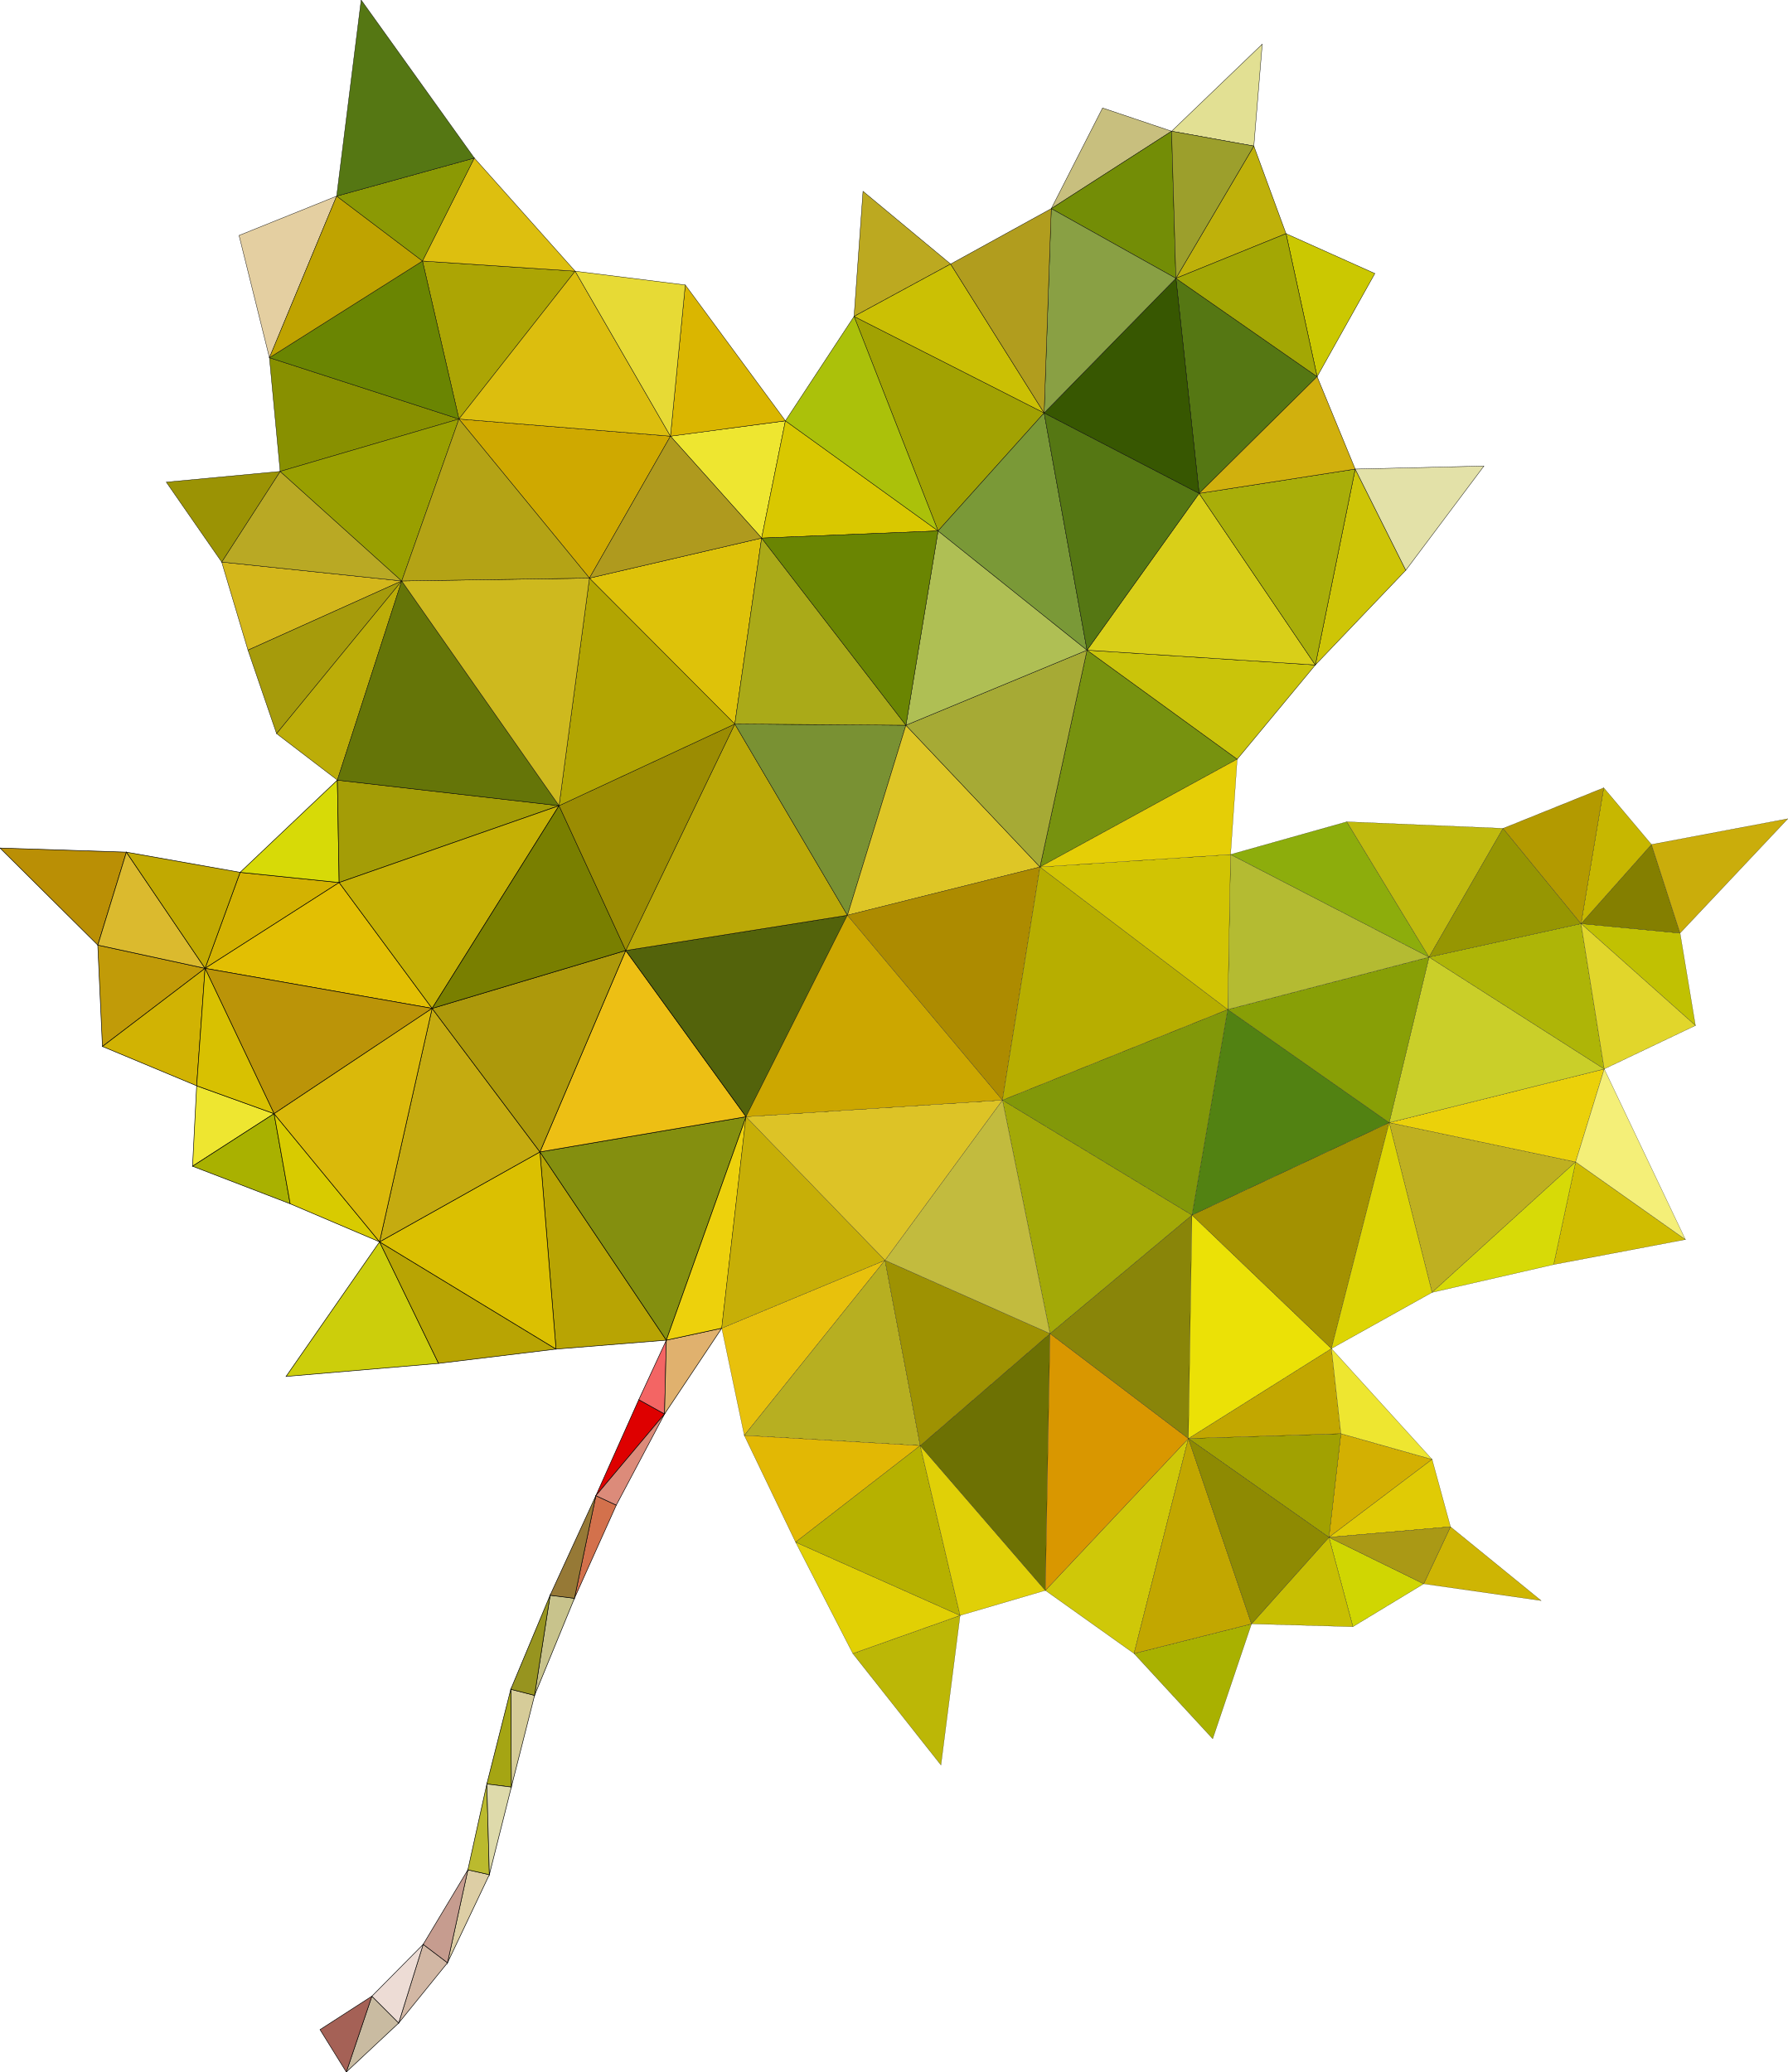
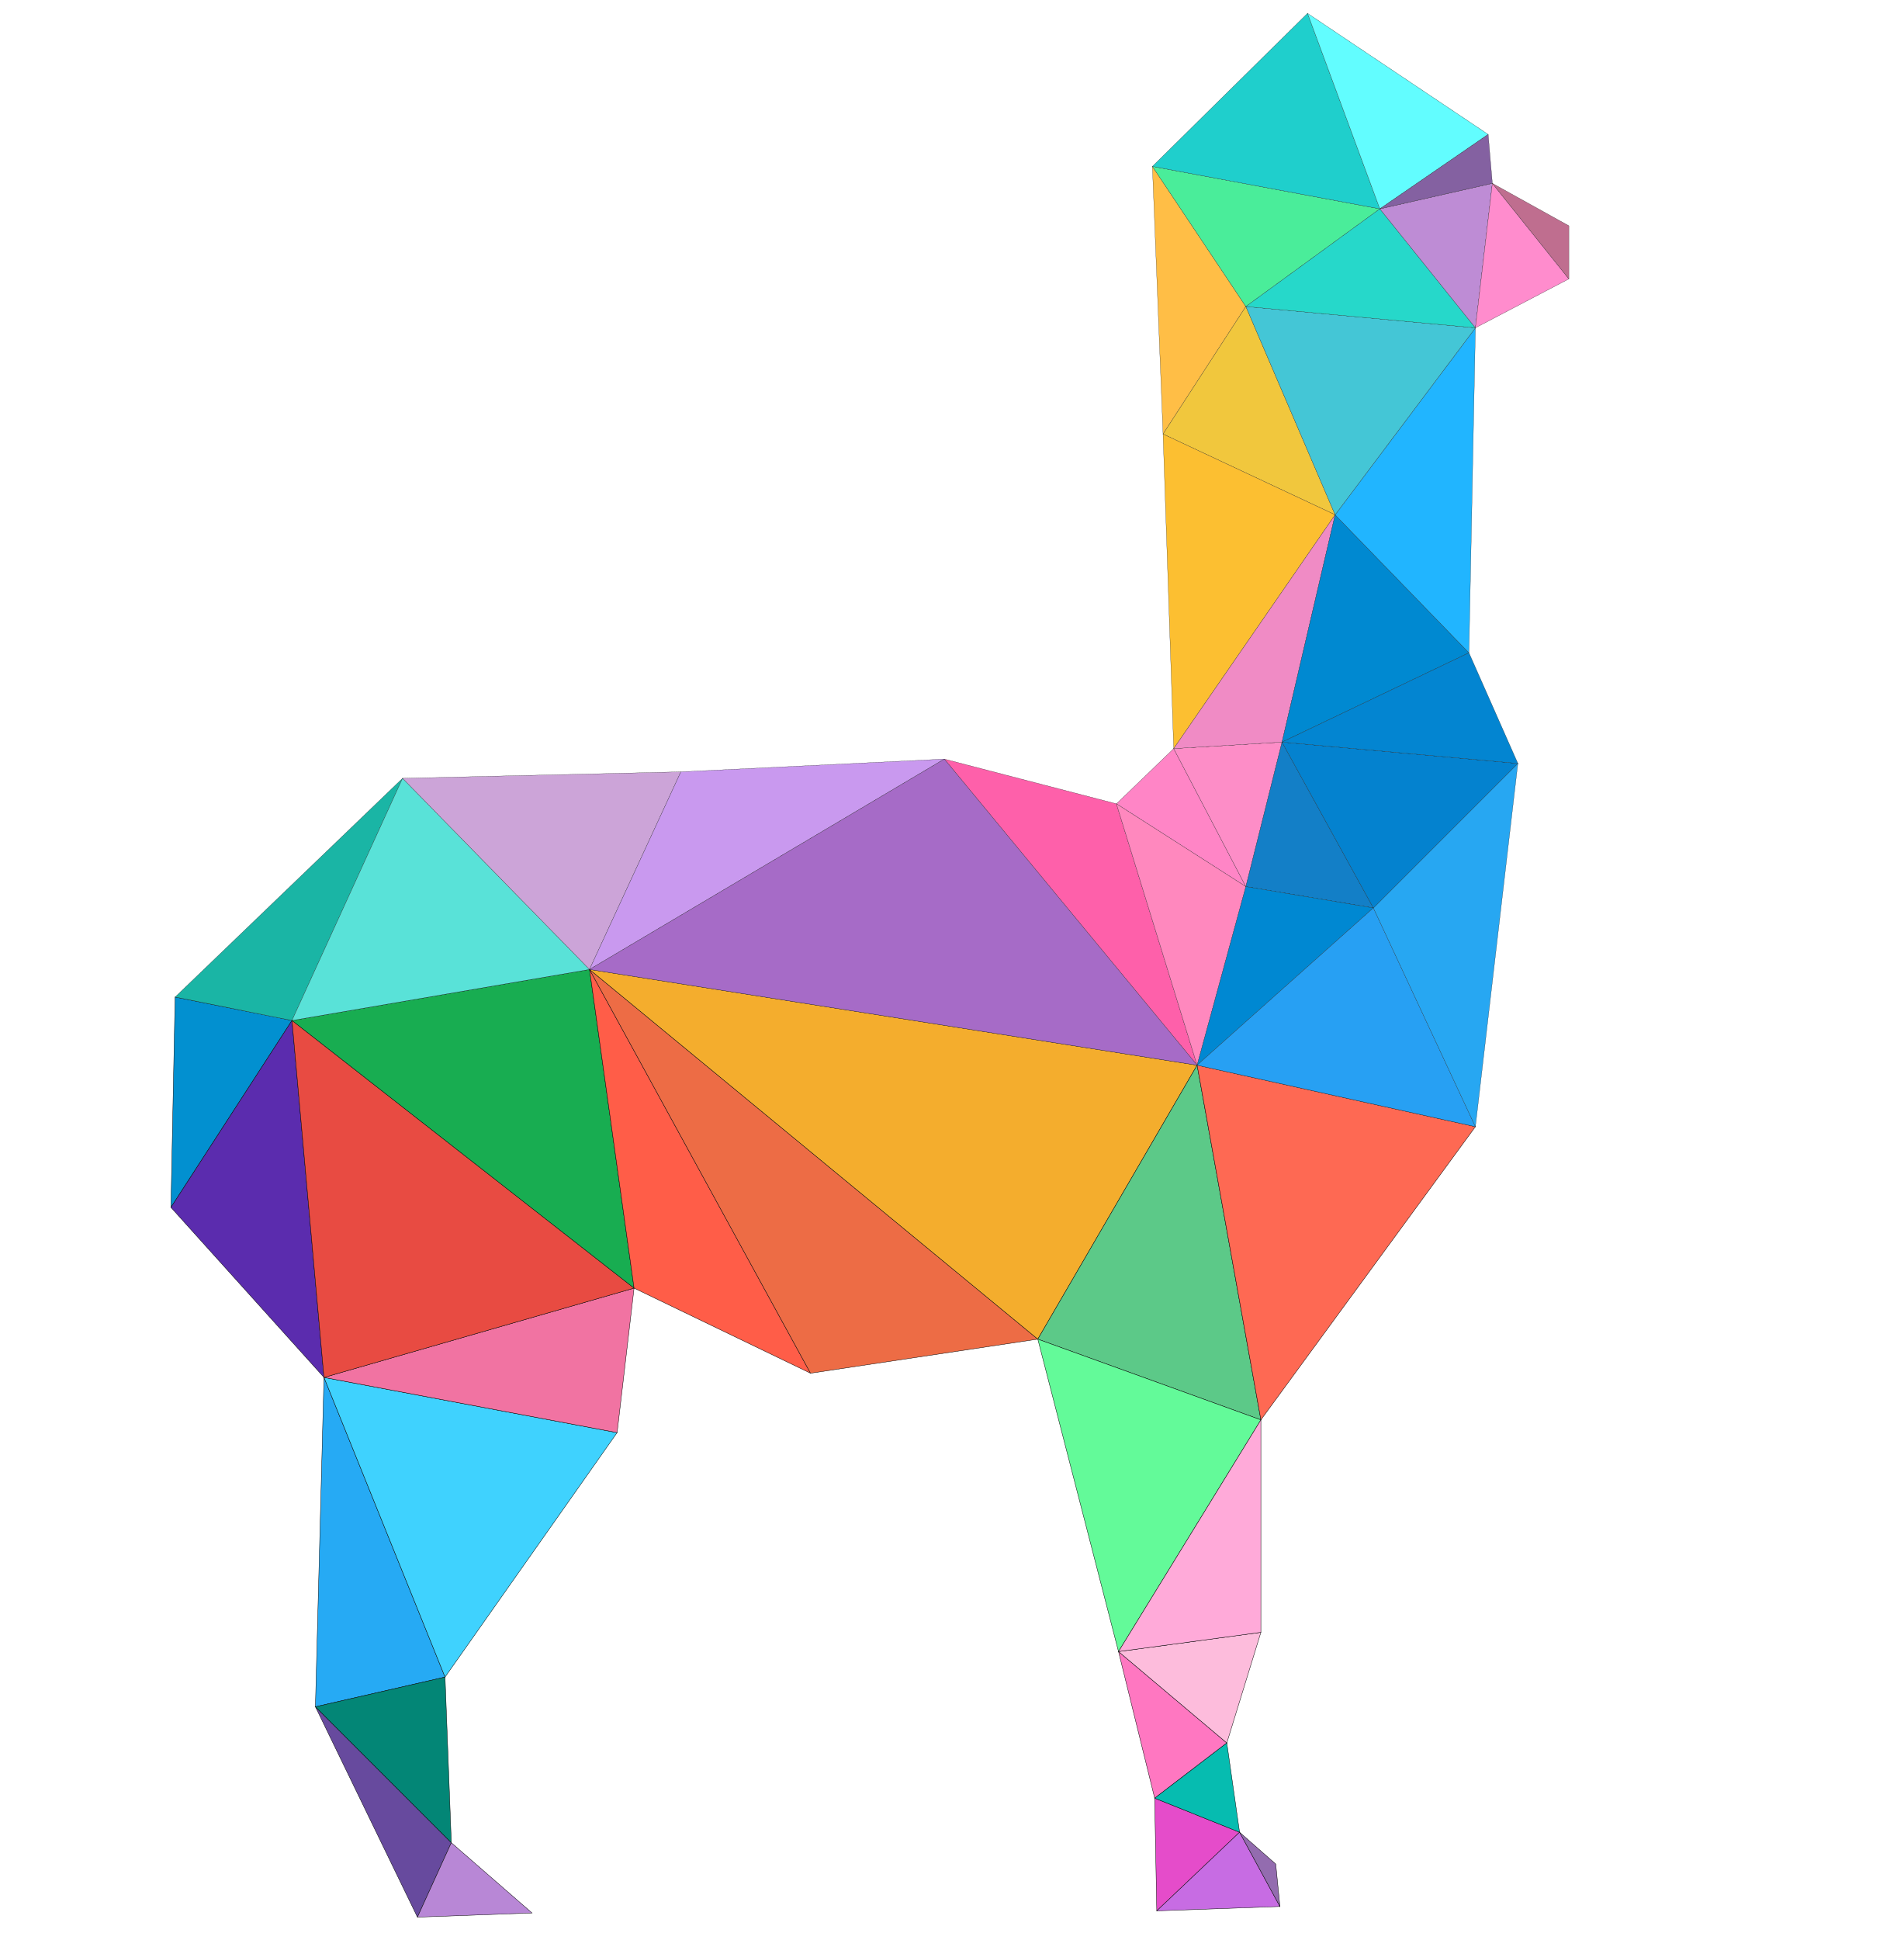
- <svg xmlns="http://www.w3.org/2000/svg" version="1.1" baseProfile="tiny" id="图层_1" x="0px" y="0px" viewBox="0 0 1000 1159.1" xml:space="preserve">
+ <svg xmlns="http://www.w3.org/2000/svg" version="1.1" baseProfile="tiny" id="图层_1" x="0px" y="0px" viewBox="0 0 1000 1019" xml:space="preserve">
  <g>
-     <polygon fill="#D6CC99" stroke="#000000" stroke-width="0.3" stroke-miterlimit="10" points="286,999.7 299,948.4 285.7,945  " />
-     <polygon fill="#C9BBA1" stroke="#000000" stroke-width="0.3" stroke-miterlimit="10" points="193.7,1159.1 223,1131.7 208,1116.7     " />
-     <polygon fill="#A56156" stroke="#000000" stroke-width="0.3" stroke-miterlimit="10" points="179,1135.4 193.7,1159.1 208,1116.7     " />
-     <polygon fill="#D2B7A4" stroke="#000000" stroke-width="0.3" stroke-miterlimit="10" points="223,1131.7 250.3,1098 236.7,1087.7     " />
-     <polygon fill="#EDDCD5" stroke="#000000" stroke-width="0.3" stroke-miterlimit="10" points="208,1116.7 223,1131.7 236.7,1087.7     " />
-     <polygon fill="#DDCEA5" stroke="#000000" stroke-width="0.3" stroke-miterlimit="10" points="250.3,1098 273.7,1048.7 261.7,1046     " />
-     <polygon fill="#A5A513" stroke="#000000" stroke-width="0.3" stroke-miterlimit="10" points="272.3,998 286,999.7 285.7,945  " />
-     <polygon fill="#C69C8F" stroke="#000000" stroke-width="0.3" stroke-miterlimit="10" points="236.7,1087.7 250.3,1098 261.7,1046     " />
-     <polygon fill="#BBBA2E" stroke="#000000" stroke-width="0.3" stroke-miterlimit="10" points="261.7,1046 273.7,1048.7 272.3,998     " />
-     <polygon fill="#DEDAAB" stroke="#000000" stroke-width="0.3" stroke-miterlimit="10" points="273.7,1048.7 286,999.7 272.3,998     " />
-     <polygon fill="#C8C38C" stroke="#000000" stroke-width="0.3" stroke-miterlimit="10" points="299,948.4 321.3,894.1 307.7,892.4     " />
-     <polygon fill="#97941F" stroke="#000000" stroke-width="0.3" stroke-miterlimit="10" points="285.7,945 299,948.4 307.7,892.4  " />
-     <polygon fill="#D3714C" stroke="#000000" stroke-width="0.3" stroke-miterlimit="10" points="321.3,894.1 344.7,842 333.3,836.7     " />
-     <polygon fill="#967936" stroke="#000000" stroke-width="0.3" stroke-miterlimit="10" points="307.7,892.4 321.3,894.1 333.3,836.7     " />
-     <polygon fill="#DE0000" stroke="#000000" stroke-width="0.3" stroke-miterlimit="10" points="333.3,836.7 371.7,791 357.3,783  " />
-     <polygon fill="#DC8B7A" stroke="#000000" stroke-width="0.3" stroke-miterlimit="10" points="344.7,842 371.7,791 333.3,836.7  " />
-     <polygon fill="#EEE630" stroke="#000000" stroke-width="0.3" stroke-miterlimit="10" points="110,607.4 107.7,652.4 153.3,623  " />
-     <polygon fill="#F36564" stroke="#000000" stroke-width="0.3" stroke-miterlimit="10" points="357.3,783 371.7,791 372.7,749.7  " />
-     <polygon fill="#CCCE0B" stroke="#000000" stroke-width="0.3" stroke-miterlimit="10" points="160,770 245.3,762.7 212.3,694.7  " />
-     <polygon fill="#B8A403" stroke="#000000" stroke-width="0.3" stroke-miterlimit="10" points="245.3,762.7 311,754.7 212.3,694.7     " />
-     <polygon fill="#E0B16E" stroke="#000000" stroke-width="0.3" stroke-miterlimit="10" points="371.7,791 403.7,743 372.7,749.7  " />
-     <polygon fill="#C19B08" stroke="#000000" stroke-width="0.3" stroke-miterlimit="10" points="54.7,528.7 57.3,585.4 114.7,541.7     " />
-     <polygon fill="#D3B201" stroke="#000000" stroke-width="0.3" stroke-miterlimit="10" points="189.7,493.7 134.3,488 114.7,541.7     " />
-     <polygon fill="#A9B100" stroke="#000000" stroke-width="0.3" stroke-miterlimit="10" points="107.7,652.4 162.3,673.4 153.3,623     " />
-     <polygon fill="#E2BF03" stroke="#000000" stroke-width="0.3" stroke-miterlimit="10" points="114.7,541.7 241.7,564.1 189.7,493.7     " />
-     <polygon fill="#D8CB00" stroke="#000000" stroke-width="0.3" stroke-miterlimit="10" points="162.3,673.4 212.3,694.7 153.3,623     " />
-     <polygon fill="#BB9408" stroke="#000000" stroke-width="0.3" stroke-miterlimit="10" points="153.3,623 241.7,564.1 114.7,541.7     " />
-     <polygon fill="#D1B303" stroke="#000000" stroke-width="0.3" stroke-miterlimit="10" points="57.3,585.4 110,607.4 114.7,541.7     " />
-     <polygon fill="#B8A403" stroke="#000000" stroke-width="0.3" stroke-miterlimit="10" points="311,754.7 372.7,749.7 302,644.4  " />
-     <polygon fill="#DBC001" stroke="#000000" stroke-width="0.3" stroke-miterlimit="10" points="212.3,694.7 311,754.7 302,644.4  " />
-     <polygon fill="#C5AB10" stroke="#000000" stroke-width="0.3" stroke-miterlimit="10" points="241.7,564.1 212.3,694.7 302,644.4     " />
-     <polygon fill="#848F0F" stroke="#000000" stroke-width="0.3" stroke-miterlimit="10" points="302,644.4 372.7,749.7 417.3,624.7     " />
-     <polygon fill="#D8C101" stroke="#000000" stroke-width="0.3" stroke-miterlimit="10" points="114.7,541.7 110,607.4 153.3,623  " />
-     <polygon fill="#EDD10C" stroke="#000000" stroke-width="0.3" stroke-miterlimit="10" points="372.7,749.7 403.7,743 417.3,624.7     " />
-     <polygon fill="#DAB90A" stroke="#000000" stroke-width="0.3" stroke-miterlimit="10" points="153.3,623 212.3,694.7 241.7,564.1     " />
-     <polygon fill="#BA8F05" stroke="#000000" stroke-width="0.3" stroke-miterlimit="10" points="0,474.4 54.7,528.7 70.7,476.7  " />
-     <polygon fill="#DBBA2E" stroke="#000000" stroke-width="0.3" stroke-miterlimit="10" points="70.7,476.7 54.7,528.7 114.7,541.7     " />
-     <polygon fill="#D7DA07" stroke="#000000" stroke-width="0.3" stroke-miterlimit="10" points="188.7,436.4 134.3,488 189.7,493.7     " />
-     <polygon fill="#C1A901" stroke="#000000" stroke-width="0.3" stroke-miterlimit="10" points="134.3,488 70.7,476.7 114.7,541.7     " />
-     <polygon fill="#EDBF14" stroke="#000000" stroke-width="0.3" stroke-miterlimit="10" points="302,644.4 417.3,624.7 350,531.7  " />
-     <polygon fill="#AD990B" stroke="#000000" stroke-width="0.3" stroke-miterlimit="10" points="241.7,564.1 302,644.4 350,531.7  " />
-     <polygon fill="#53630B" stroke="#000000" stroke-width="0.3" stroke-miterlimit="10" points="350,531.7 417.3,624.7 474,512  " />
-     <polygon fill="#A49D06" stroke="#000000" stroke-width="0.3" stroke-miterlimit="10" points="312.7,450.7 188.7,436.4 189.7,493.7     " />
-     <polygon fill="#C5B005" stroke="#000000" stroke-width="0.3" stroke-miterlimit="10" points="189.7,493.7 241.7,564.1 312.7,450.7     " />
-     <polygon fill="#797F00" stroke="#000000" stroke-width="0.3" stroke-miterlimit="10" points="312.7,450.7 241.7,564.1 350,531.7     " />
-   </g>
-   <g>
-     <polygon fill="#E2E093" stroke="#000000" stroke-width="0.2" stroke-miterlimit="10" points="706,24.7 655.3,73.4 701.3,81.7  " />
-     <polygon fill="#BFB10A" stroke="#000000" stroke-width="0.2" stroke-miterlimit="10" points="719.3,130.7 701.3,81.7 657.7,155.7     " />
-     <polygon fill="#C8BF7E" stroke="#000000" stroke-width="0.2" stroke-miterlimit="10" points="616.7,60.4 588,116.7 655.3,73.4  " />
-     <polygon fill="#77920F" stroke="#000000" stroke-width="0.2" stroke-miterlimit="10" points="581.7,485 692,424.7 608,363.7  " />
-     <polygon fill="#D4B71B" stroke="#000000" stroke-width="0.2" stroke-miterlimit="10" points="124,314.4 138.7,363.7 224.7,325  " />
-     <polygon fill="#ACA504" stroke="#000000" stroke-width="0.2" stroke-miterlimit="10" points="256.7,234.4 321.7,151.7 236.3,146     " />
-     <polygon fill="#BBA907" stroke="#000000" stroke-width="0.2" stroke-miterlimit="10" points="350,531.7 474,512 411,405  " />
-     <polygon fill="#9B8C02" stroke="#000000" stroke-width="0.2" stroke-miterlimit="10" points="411,405 312.7,450.7 350,531.7  " />
-     <polygon fill="#A69B0B" stroke="#000000" stroke-width="0.2" stroke-miterlimit="10" points="138.7,363.7 154.7,410.4 224.7,325     " />
-     <polygon fill="#BCAD08" stroke="#000000" stroke-width="0.2" stroke-miterlimit="10" points="154.7,410.4 188.7,436.4 224.7,325     " />
-     <polygon fill="#657508" stroke="#000000" stroke-width="0.2" stroke-miterlimit="10" points="224.7,325 188.7,436.4 312.7,450.7     " />
-     <polygon fill="#CAC40A" stroke="#000000" stroke-width="0.2" stroke-miterlimit="10" points="692,424.7 735.7,372 608,363.7  " />
-     <polygon fill="#799133" stroke="#000000" stroke-width="0.2" stroke-miterlimit="10" points="411,405 474,512 506.7,405.7  " />
-     <polygon fill="#738D06" stroke="#000000" stroke-width="0.2" stroke-miterlimit="10" points="655.3,73.4 588,116.7 657.7,155.7     " />
-     <polygon fill="#889000" stroke="#000000" stroke-width="0.2" stroke-miterlimit="10" points="150.7,200.1 156.7,263.7 256.7,234.4     " />
-     <polygon fill="#DEC626" stroke="#000000" stroke-width="0.2" stroke-miterlimit="10" points="474,512 581.7,485 506.7,405.7  " />
-     <polygon fill="#B2A502" stroke="#000000" stroke-width="0.2" stroke-miterlimit="10" points="329.7,323.4 312.7,450.7 411,405  " />
-     <polygon fill="#CEB91E" stroke="#000000" stroke-width="0.2" stroke-miterlimit="10" points="224.7,325 312.7,450.7 329.7,323.4     " />
-     <polygon fill="#DEC209" stroke="#000000" stroke-width="0.2" stroke-miterlimit="10" points="411,405 426,301 329.7,323.4  " />
-     <polygon fill="#B9A924" stroke="#000000" stroke-width="0.2" stroke-miterlimit="10" points="156.7,263.7 124,314.4 224.7,325  " />
-     <polygon fill="#9B9304" stroke="#000000" stroke-width="0.2" stroke-miterlimit="10" points="93,269.7 124,314.4 156.7,263.7  " />
-     <polygon fill="#A6AA35" stroke="#000000" stroke-width="0.2" stroke-miterlimit="10" points="581.7,485 608,363.7 506.7,405.7  " />
-     <polygon fill="#999F00" stroke="#000000" stroke-width="0.2" stroke-miterlimit="10" points="256.7,234.4 156.7,263.7 224.7,325     " />
-     <polygon fill="#CFA900" stroke="#000000" stroke-width="0.2" stroke-miterlimit="10" points="375,244 256.7,234.4 329.7,323.4  " />
-     <polygon fill="#BCA920" stroke="#000000" stroke-width="0.2" stroke-miterlimit="10" points="482.7,107 477.7,177 531.7,147.7  " />
-     <polygon fill="#AAAA18" stroke="#000000" stroke-width="0.2" stroke-miterlimit="10" points="506.7,405.7 426,301 411,405  " />
-     <polygon fill="#EEE630" stroke="#000000" stroke-width="0.2" stroke-miterlimit="10" points="426,301 439.3,235.4 375,244  " />
-     <polygon fill="#D9C800" stroke="#000000" stroke-width="0.2" stroke-miterlimit="10" points="524.7,297 439.3,235.4 426,301  " />
-     <polygon fill="#B4A315" stroke="#000000" stroke-width="0.2" stroke-miterlimit="10" points="256.7,234.4 224.7,325 329.7,323.4     " />
-     <polygon fill="#6A8502" stroke="#000000" stroke-width="0.2" stroke-miterlimit="10" points="236.3,146 150.7,200.1 256.7,234.4     " />
-     <polygon fill="#9C9F2C" stroke="#000000" stroke-width="0.2" stroke-miterlimit="10" points="701.3,81.7 655.3,73.4 657.7,155.7     " />
-     <polygon fill="#AFBF54" stroke="#000000" stroke-width="0.2" stroke-miterlimit="10" points="608,363.7 524.7,297 506.7,405.7  " />
-     <polygon fill="#6A8502" stroke="#000000" stroke-width="0.2" stroke-miterlimit="10" points="524.7,297 426,301 506.7,405.7  " />
-     <polygon fill="#AF9A1E" stroke="#000000" stroke-width="0.2" stroke-miterlimit="10" points="426,301 375,244 329.7,323.4  " />
-     <polygon fill="#557713" stroke="#000000" stroke-width="0.2" stroke-miterlimit="10" points="670.7,276 736.7,210.7 657.7,155.7     " />
-     <polygon fill="#DDBF0F" stroke="#000000" stroke-width="0.2" stroke-miterlimit="10" points="321.7,151.7 265.3,88.4 236.3,146     " />
-     <polygon fill="#D9CF18" stroke="#000000" stroke-width="0.2" stroke-miterlimit="10" points="608,363.7 735.7,372 670.7,276  " />
-     <polygon fill="#DCBE0E" stroke="#000000" stroke-width="0.2" stroke-miterlimit="10" points="375,244 321.7,151.7 256.7,234.4  " />
-     <polygon fill="#E4CFA1" stroke="#000000" stroke-width="0.2" stroke-miterlimit="10" points="133.7,131.7 150.7,200.1 188.3,109.7     " />
-     <polygon fill="#BFA300" stroke="#000000" stroke-width="0.2" stroke-miterlimit="10" points="188.3,109.7 150.7,200.1 236.3,146     " />
-     <polygon fill="#8B9904" stroke="#000000" stroke-width="0.2" stroke-miterlimit="10" points="265.3,88.4 188.3,109.7 236.3,146     " />
-     <polygon fill="#A2A202" stroke="#000000" stroke-width="0.2" stroke-miterlimit="10" points="584,231 477.7,177 524.7,297  " />
-     <polygon fill="#7A9937" stroke="#000000" stroke-width="0.2" stroke-miterlimit="10" points="584,231 524.7,297 608,363.7  " />
-     <polygon fill="#557713" stroke="#000000" stroke-width="0.2" stroke-miterlimit="10" points="670.7,276 584,231 608,363.7  " />
-     <polygon fill="#ABC10A" stroke="#000000" stroke-width="0.2" stroke-miterlimit="10" points="477.7,177 439.3,235.4 524.7,297  " />
-     <polygon fill="#DAB600" stroke="#000000" stroke-width="0.2" stroke-miterlimit="10" points="439.3,235.4 383.3,159.4 375,244  " />
-     <polygon fill="#E7DA35" stroke="#000000" stroke-width="0.2" stroke-miterlimit="10" points="383.3,159.4 321.7,151.7 375,244  " />
-     <polygon fill="#375701" stroke="#000000" stroke-width="0.2" stroke-miterlimit="10" points="657.7,155.7 584,231 670.7,276  " />
-     <polygon fill="#CEC506" stroke="#000000" stroke-width="0.2" stroke-miterlimit="10" points="786.3,319 758,262.4 735.7,372  " />
-     <polygon fill="#A9AE09" stroke="#000000" stroke-width="0.2" stroke-miterlimit="10" points="735.7,372 758,262.4 670.7,276  " />
-     <polygon fill="#E3E1A8" stroke="#000000" stroke-width="0.2" stroke-miterlimit="10" points="830,260.7 758,262.4 786.3,319  " />
-     <polygon fill="#D1B00D" stroke="#000000" stroke-width="0.2" stroke-miterlimit="10" points="758,262.4 736.7,210.7 670.7,276  " />
-     <polygon fill="#CBC004" stroke="#000000" stroke-width="0.2" stroke-miterlimit="10" points="531.7,147.7 477.7,177 584,231  " />
-     <polygon fill="#CBC801" stroke="#000000" stroke-width="0.2" stroke-miterlimit="10" points="769,153 719.3,130.7 736.7,210.7  " />
-     <polygon fill="#A3A704" stroke="#000000" stroke-width="0.2" stroke-miterlimit="10" points="736.7,210.7 719.3,130.7 657.7,155.7     " />
-     <polygon fill="#557713" stroke="#000000" stroke-width="0.2" stroke-miterlimit="10" points="202,0 188.3,109.7 265.3,88.4  " />
-     <polygon fill="#89A044" stroke="#000000" stroke-width="0.2" stroke-miterlimit="10" points="657.7,155.7 588,116.7 584,231  " />
-     <polygon fill="#B19D1E" stroke="#000000" stroke-width="0.2" stroke-miterlimit="10" points="588,116.7 531.7,147.7 584,231  " />
-   </g>
-   <g>
-     <polygon fill="#A9B100" stroke="#000000" stroke-width="0.1" stroke-miterlimit="10" points="678.3,972.7 700,908.4 634.3,925  " />
-     <polygon fill="#BCB706" stroke="#000000" stroke-width="0.1" stroke-miterlimit="10" points="526.3,987.4 537,903.7 477,925  " />
-     <polygon fill="#E1D004" stroke="#000000" stroke-width="0.1" stroke-miterlimit="10" points="477,925 537,903.7 445,862.7  " />
-     <polygon fill="#E8C10C" stroke="#000000" stroke-width="0.1" stroke-miterlimit="10" points="403.7,743 416.3,803 495,705  " />
-     <polygon fill="#B7AF21" stroke="#000000" stroke-width="0.1" stroke-miterlimit="10" points="495,705 416.3,803 514.7,808.7  " />
-     <polygon fill="#D0D602" stroke="#000000" stroke-width="0.1" stroke-miterlimit="10" points="756.7,910 796.3,886 743.3,860  " />
-     <polygon fill="#E2B804" stroke="#000000" stroke-width="0.1" stroke-miterlimit="10" points="416.3,803 445,862.7 514.7,808.7  " />
-     <polygon fill="#B6B100" stroke="#000000" stroke-width="0.1" stroke-miterlimit="10" points="445,862.7 537,903.7 514.7,808.7  " />
-     <polygon fill="#E0D007" stroke="#000000" stroke-width="0.1" stroke-miterlimit="10" points="537,903.7 584.7,889.7 514.7,808.7     " />
-     <polygon fill="#D3B002" stroke="#000000" stroke-width="0.1" stroke-miterlimit="10" points="743.3,860 801,816.4 750,802  " />
-     <polygon fill="#C8BF02" stroke="#000000" stroke-width="0.1" stroke-miterlimit="10" points="700,908.4 756.7,910 743.3,860  " />
-     <polygon fill="#E0CB05" stroke="#000000" stroke-width="0.1" stroke-miterlimit="10" points="811.3,854.1 801,816.4 743.3,860  " />
-     <polygon fill="#CEB503" stroke="#000000" stroke-width="0.1" stroke-miterlimit="10" points="862,895.4 811.3,854.1 796.3,886  " />
-     <polygon fill="#AA9915" stroke="#000000" stroke-width="0.1" stroke-miterlimit="10" points="796.3,886 811.3,854.1 743.3,860  " />
-     <polygon fill="#CFC808" stroke="#000000" stroke-width="0.1" stroke-miterlimit="10" points="584.7,889.7 634.3,925 664.7,804.7     " />
-     <polygon fill="#C2A700" stroke="#000000" stroke-width="0.1" stroke-miterlimit="10" points="634.3,925 700,908.4 664.7,804.7  " />
-     <polygon fill="#A1A101" stroke="#000000" stroke-width="0.1" stroke-miterlimit="10" points="750,802 664.7,804.7 743.3,860  " />
-     <polygon fill="#8E8A02" stroke="#000000" stroke-width="0.1" stroke-miterlimit="10" points="664.7,804.7 700,908.4 743.3,860  " />
-     <polygon fill="#C2A700" stroke="#000000" stroke-width="0.1" stroke-miterlimit="10" points="750,802 744.7,754.4 664.7,804.7  " />
-     <polygon fill="#6D7103" stroke="#000000" stroke-width="0.1" stroke-miterlimit="10" points="514.7,808.7 584.7,889.7 587.3,746     " />
-     <polygon fill="#D99700" stroke="#000000" stroke-width="0.1" stroke-miterlimit="10" points="587.3,746 584.7,889.7 664.7,804.7     " />
-     <polygon fill="#D0BD00" stroke="#000000" stroke-width="0.1" stroke-miterlimit="10" points="869,707.4 942.7,693.4 881.3,650  " />
-     <polygon fill="#EEE630" stroke="#000000" stroke-width="0.1" stroke-miterlimit="10" points="801,816.4 744.7,754.4 750,802  " />
-     <polygon fill="#9E9202" stroke="#000000" stroke-width="0.1" stroke-miterlimit="10" points="514.7,808.7 587.3,746 495,705  " />
-     <polygon fill="#BFB021" stroke="#000000" stroke-width="0.1" stroke-miterlimit="10" points="777,628 801,723 881.3,650  " />
-     <polygon fill="#C7AF07" stroke="#000000" stroke-width="0.1" stroke-miterlimit="10" points="417.3,624.7 403.7,743 495,705  " />
-     <polygon fill="#898509" stroke="#000000" stroke-width="0.1" stroke-miterlimit="10" points="664.7,804.7 666.7,679.7 587.3,746     " />
-     <polygon fill="#EBE106" stroke="#000000" stroke-width="0.1" stroke-miterlimit="10" points="664.7,804.7 744.7,754.4 666.7,679.7     " />
-     <polygon fill="#D7DA07" stroke="#000000" stroke-width="0.1" stroke-miterlimit="10" points="801,723 869,707.4 881.3,650  " />
-     <polygon fill="#A3A907" stroke="#000000" stroke-width="0.1" stroke-miterlimit="10" points="587.3,746 666.7,679.7 560.7,615.4     " />
-     <polygon fill="#C2BB3E" stroke="#000000" stroke-width="0.1" stroke-miterlimit="10" points="495,705 587.3,746 560.7,615.4  " />
-     <polygon fill="#DDC326" stroke="#000000" stroke-width="0.1" stroke-miterlimit="10" points="417.3,624.7 495,705 560.7,615.4  " />
-     <polygon fill="#EBD10A" stroke="#000000" stroke-width="0.1" stroke-miterlimit="10" points="881.3,650 897.3,598 777,628  " />
-     <polygon fill="#A39101" stroke="#000000" stroke-width="0.1" stroke-miterlimit="10" points="666.7,679.7 744.7,754.4 777,628  " />
-     <polygon fill="#DDD504" stroke="#000000" stroke-width="0.1" stroke-miterlimit="10" points="744.7,754.4 801,723 777,628  " />
-     <polygon fill="#528212" stroke="#000000" stroke-width="0.1" stroke-miterlimit="10" points="666.7,679.7 777,628 686.7,564.7  " />
-     <polygon fill="#829809" stroke="#000000" stroke-width="0.1" stroke-miterlimit="10" points="560.7,615.4 666.7,679.7 686.7,564.7     " />
-     <polygon fill="#CCA700" stroke="#000000" stroke-width="0.1" stroke-miterlimit="10" points="474,512 417.3,624.7 560.7,615.4  " />
-     <polygon fill="#F4EF78" stroke="#000000" stroke-width="0.1" stroke-miterlimit="10" points="942.7,693.4 897.3,598 881.3,650  " />
-     <polygon fill="#C1C102" stroke="#000000" stroke-width="0.1" stroke-miterlimit="10" points="948.3,573.7 939.7,522 884.3,516.7     " />
-     <polygon fill="#CACF29" stroke="#000000" stroke-width="0.1" stroke-miterlimit="10" points="777,628 897.3,598 799.3,535.4  " />
-     <polygon fill="#AD8B00" stroke="#000000" stroke-width="0.1" stroke-miterlimit="10" points="560.7,615.4 581.7,485 474,512  " />
-     <polygon fill="#B7AE00" stroke="#000000" stroke-width="0.1" stroke-miterlimit="10" points="686.7,564.7 581.7,485 560.7,615.4     " />
-     <polygon fill="#889F06" stroke="#000000" stroke-width="0.1" stroke-miterlimit="10" points="777,628 799.3,535.4 686.7,564.7  " />
-     <polygon fill="#B4BB32" stroke="#000000" stroke-width="0.1" stroke-miterlimit="10" points="799.3,535.4 688.3,478 686.7,564.7     " />
-     <polygon fill="#D1C403" stroke="#000000" stroke-width="0.1" stroke-miterlimit="10" points="686.7,564.7 688.3,478 581.7,485  " />
-     <polygon fill="#AEB507" stroke="#000000" stroke-width="0.1" stroke-miterlimit="10" points="799.3,535.4 897.3,598 884.3,516.7     " />
-     <polygon fill="#E1D62B" stroke="#000000" stroke-width="0.1" stroke-miterlimit="10" points="884.3,516.7 897.3,598 948.3,573.7     " />
-     <polygon fill="#847F00" stroke="#000000" stroke-width="0.1" stroke-miterlimit="10" points="939.7,522 923.7,472.4 884.3,516.7     " />
-     <polygon fill="#8DAD0C" stroke="#000000" stroke-width="0.1" stroke-miterlimit="10" points="753.3,459.7 688.3,478 799.3,535.4     " />
-     <polygon fill="#E5CE06" stroke="#000000" stroke-width="0.1" stroke-miterlimit="10" points="688.3,478 692,424.7 581.7,485  " />
-     <polygon fill="#C0BA0E" stroke="#000000" stroke-width="0.1" stroke-miterlimit="10" points="840.7,463.4 753.3,459.7 799.3,535.4     " />
-     <polygon fill="#C7B700" stroke="#000000" stroke-width="0.1" stroke-miterlimit="10" points="923.7,472.4 897,440.7 884.3,516.7     " />
-     <polygon fill="#969602" stroke="#000000" stroke-width="0.1" stroke-miterlimit="10" points="884.3,516.7 840.7,463.4 799.3,535.4     " />
-     <polygon fill="#B39A00" stroke="#000000" stroke-width="0.1" stroke-miterlimit="10" points="897,440.7 840.7,463.4 884.3,516.7     " />
-     <polygon fill="#CAAD0B" stroke="#000000" stroke-width="0.1" stroke-miterlimit="10" points="1000,458 923.7,472.4 939.7,522  " />
+     <g>
+       <polygon fill="#0290D0" stroke="#000000" stroke-width="0.2" stroke-miterlimit="10" points="92,523.7 89.8,634.2 153.4,536   " />
+       <polygon fill="#5B2CAE" stroke="#000000" stroke-width="0.2" stroke-miterlimit="10" points="153.4,536 89.8,634.2 170.2,723.5       " />
+       <polygon fill="#26AAF4" stroke="#000000" stroke-width="0.2" stroke-miterlimit="10" points="170.2,723.5 165.7,896.5     233.8,880.9   " />
+       <polygon fill="#674A9E" stroke="#000000" stroke-width="0.2" stroke-miterlimit="10" points="165.7,896.5 219.3,1007 237.1,967.9       " />
+       <polygon fill="#038676" stroke="#000000" stroke-width="0.2" stroke-miterlimit="10" points="233.8,880.9 165.7,896.5     237.1,967.9   " />
+       <polygon fill="#B887D6" stroke="#000000" stroke-width="0.2" stroke-miterlimit="10" points="237.1,967.9 219.3,1007     279.5,1004.8   " />
+       <polygon fill="#3FD2FE" stroke="#000000" stroke-width="0.2" stroke-miterlimit="10" points="170.2,723.5 233.8,880.9     324.2,752.5   " />
+       <polygon fill="#F173A2" stroke="#000000" stroke-width="0.2" stroke-miterlimit="10" points="170.2,723.5 324.2,752.5     333.1,676.6   " />
+       <polygon fill="#E84B42" stroke="#000000" stroke-width="0.2" stroke-miterlimit="10" points="153.4,536 170.2,723.5 333.1,676.6       " />
+       <polygon fill="#18AD51" stroke="#000000" stroke-width="0.2" stroke-miterlimit="10" points="309.7,509.2 153.4,536 333.1,676.6       " />
+       <polygon fill="#FF5D48" stroke="#000000" stroke-width="0.2" stroke-miterlimit="10" points="309.7,509.2 333.1,676.6     425.8,721.3   " />
+       <polygon fill="#ED6C45" stroke="#000000" stroke-width="0.2" stroke-miterlimit="10" points="309.7,509.2 425.8,721.3     545.2,703.4   " />
+       <polygon fill="#F4AD2D" stroke="#000000" stroke-width="0.2" stroke-miterlimit="10" points="309.7,509.2 545.2,703.4     628.9,559.5   " />
+       <polygon fill="#FF77C1" stroke="#000000" stroke-width="0.2" stroke-miterlimit="10" points="587.6,867.5 606.6,944.5     644.5,915.5   " />
+       <polygon fill="#E54CCA" stroke="#000000" stroke-width="0.2" stroke-miterlimit="10" points="606.6,944.5 607.7,1003.7     651.2,962.4   " />
+       <polygon fill="#06BCB0" stroke="#000000" stroke-width="0.2" stroke-miterlimit="10" points="644.5,915.5 606.6,944.5     651.2,962.4   " />
+       <polygon fill="#5CC988" stroke="#000000" stroke-width="0.2" stroke-miterlimit="10" points="628.9,559.5 545.2,703.4     662.4,745.8   " />
+       <polygon fill="#63FA99" stroke="#000000" stroke-width="0.2" stroke-miterlimit="10" points="545.2,703.4 587.6,867.5     662.4,745.8   " />
+       <polygon fill="#FDBCDC" stroke="#000000" stroke-width="0.2" stroke-miterlimit="10" points="587.6,867.5 644.5,915.5     662.4,857.4   " />
+       <polygon fill="#FFAAD9" stroke="#000000" stroke-width="0.2" stroke-miterlimit="10" points="662.4,745.8 587.6,867.5     662.4,857.4   " />
+       <polygon fill="#C76CE3" stroke="#000000" stroke-width="0.2" stroke-miterlimit="10" points="651.2,962.4 607.7,1003.7     672.4,1001.4   " />
+       <polygon fill="#936CAF" stroke="#000000" stroke-width="0.2" stroke-miterlimit="10" points="670.2,979.1 651.2,962.4     672.4,1001.4   " />
+       <polygon fill="#FE6953" stroke="#000000" stroke-width="0.2" stroke-miterlimit="10" points="628.9,559.5 662.4,745.8     775.1,591.8   " />
+     </g>
+     <g>
+       <polygon fill="#1AB5A5" stroke="#000000" stroke-width="0.1" stroke-miterlimit="10" points="92,523.7 153.4,536 211.5,408.8       " />
+       <polygon fill="#59E2D8" stroke="#000000" stroke-width="0.1" stroke-miterlimit="10" points="211.5,408.8 153.4,536 309.7,509.2       " />
+       <polygon fill="#CCA4D8" stroke="#000000" stroke-width="0.1" stroke-miterlimit="10" points="211.5,408.8 309.7,509.2     357.7,405.4   " />
+       <polygon fill="#C999EF" stroke="#000000" stroke-width="0.1" stroke-miterlimit="10" points="357.7,405.4 309.7,509.2     496.1,398.7   " />
+       <polygon fill="#FE60AA" stroke="#000000" stroke-width="0.1" stroke-miterlimit="10" points="586.5,422.2 496.1,398.7     628.9,559.5   " />
+       <polygon fill="#A66BC7" stroke="#000000" stroke-width="0.1" stroke-miterlimit="10" points="496.1,398.7 309.7,509.2     628.9,559.5   " />
+       <polygon fill="#FFBE46" stroke="#000000" stroke-width="0.1" stroke-miterlimit="10" points="605.4,87.4 611,228 654.5,161   " />
+       <polygon fill="#FF85C6" stroke="#000000" stroke-width="0.1" stroke-miterlimit="10" points="616.6,393.2 586.5,422.2     654.5,465.7   " />
+       <polygon fill="#FF88BE" stroke="#000000" stroke-width="0.1" stroke-miterlimit="10" points="586.5,422.2 628.9,559.5     654.5,465.7   " />
+       <polygon fill="#FD8DC7" stroke="#000000" stroke-width="0.1" stroke-miterlimit="10" points="616.6,393.2 654.5,465.7     673.5,389.8   " />
+       <polygon fill="#F1C73D" stroke="#000000" stroke-width="0.1" stroke-miterlimit="10" points="654.5,161 611,228 701.4,270.4   " />
+       <polygon fill="#FCBF31" stroke="#000000" stroke-width="0.1" stroke-miterlimit="10" points="611,228 616.6,393.2 701.4,270.4       " />
+       <polygon fill="#F08BC5" stroke="#000000" stroke-width="0.1" stroke-miterlimit="10" points="616.6,393.2 673.5,389.8     701.4,270.4   " />
+       <polygon fill="#137FC7" stroke="#000000" stroke-width="0.1" stroke-miterlimit="10" points="673.5,389.8 654.5,465.7     721.5,476.9   " />
+       <polygon fill="#0088D2" stroke="#000000" stroke-width="0.1" stroke-miterlimit="10" points="654.5,465.7 628.9,559.5     721.5,476.9   " />
+       <polygon fill="#4AED9A" stroke="#000000" stroke-width="0.1" stroke-miterlimit="10" points="605.4,87.4 654.5,161 724.9,109.7       " />
+       <polygon fill="#1FCFCC" stroke="#000000" stroke-width="0.1" stroke-miterlimit="10" points="686.9,7 605.4,87.4 724.9,109.7       " />
+       <polygon fill="#0089D1" stroke="#000000" stroke-width="0.1" stroke-miterlimit="10" points="701.4,270.4 673.5,389.8     771.7,342.9   " />
+       <polygon fill="#27A0F3" stroke="#000000" stroke-width="0.1" stroke-miterlimit="10" points="721.5,476.9 628.9,559.5     775.1,591.8   " />
+       <polygon fill="#21B5FF" stroke="#000000" stroke-width="0.1" stroke-miterlimit="10" points="701.4,270.4 771.7,342.9     775.1,172.2   " />
+       <polygon fill="#44C6D6" stroke="#000000" stroke-width="0.1" stroke-miterlimit="10" points="654.5,161 701.4,270.4 775.1,172.2       " />
+       <polygon fill="#26D8CA" stroke="#000000" stroke-width="0.1" stroke-miterlimit="10" points="724.9,109.7 654.5,161 775.1,172.2       " />
+       <polygon fill="#62FDFF" stroke="#000000" stroke-width="0.1" stroke-miterlimit="10" points="686.9,7 724.9,109.7 781.8,70.6       " />
+       <polygon fill="#BE8CD5" stroke="#000000" stroke-width="0.1" stroke-miterlimit="10" points="724.9,109.7 775.1,172.2 784,96.3       " />
+       <polygon fill="#8461A1" stroke="#000000" stroke-width="0.1" stroke-miterlimit="10" points="781.8,70.6 724.9,109.7 784,96.3       " />
+       <polygon fill="#27A7F2" stroke="#000000" stroke-width="0.1" stroke-miterlimit="10" points="721.5,476.9 775.1,591.8 797.4,401       " />
+       <polygon fill="#0482CF" stroke="#000000" stroke-width="0.1" stroke-miterlimit="10" points="673.5,389.8 721.5,476.9 797.4,401       " />
+       <polygon fill="#0385D1" stroke="#000000" stroke-width="0.1" stroke-miterlimit="10" points="771.7,342.9 673.5,389.8 797.4,401       " />
+       <polygon fill="#FF8CCD" stroke="#000000" stroke-width="0.1" stroke-miterlimit="10" points="784,96.3 775.1,172.2 824.2,146.5       " />
+       <polygon fill="#BF6E8F" stroke="#000000" stroke-width="0.1" stroke-miterlimit="10" points="824.2,118.6 784,96.3 824.2,146.5       " />
+     </g>
  </g>
</svg>
